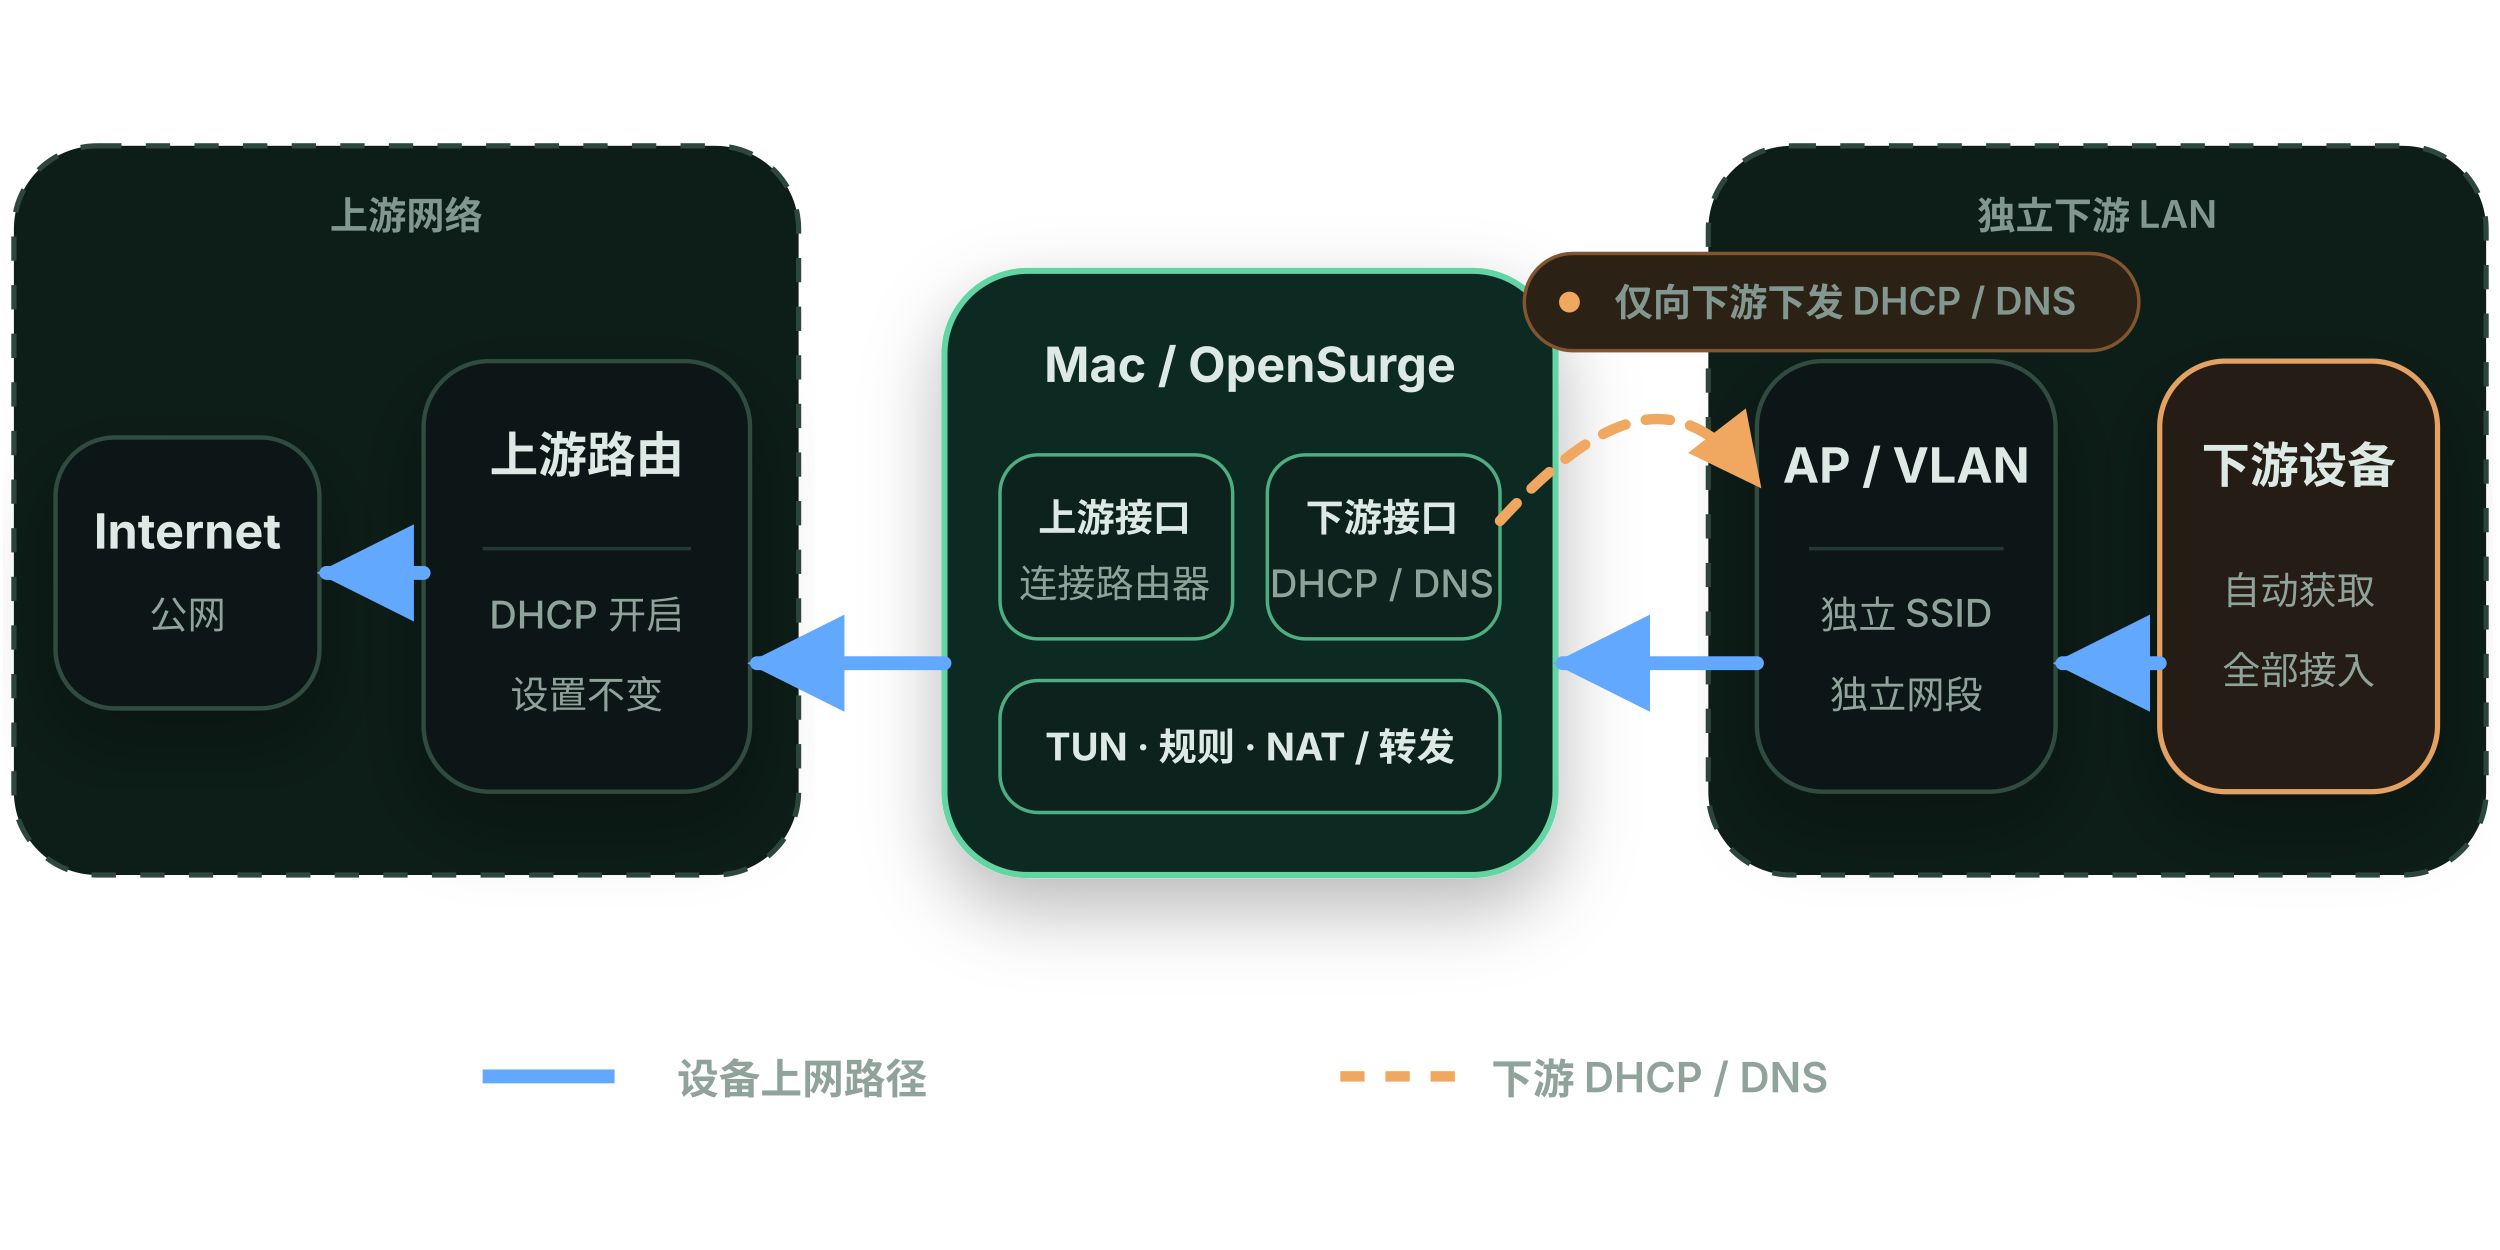
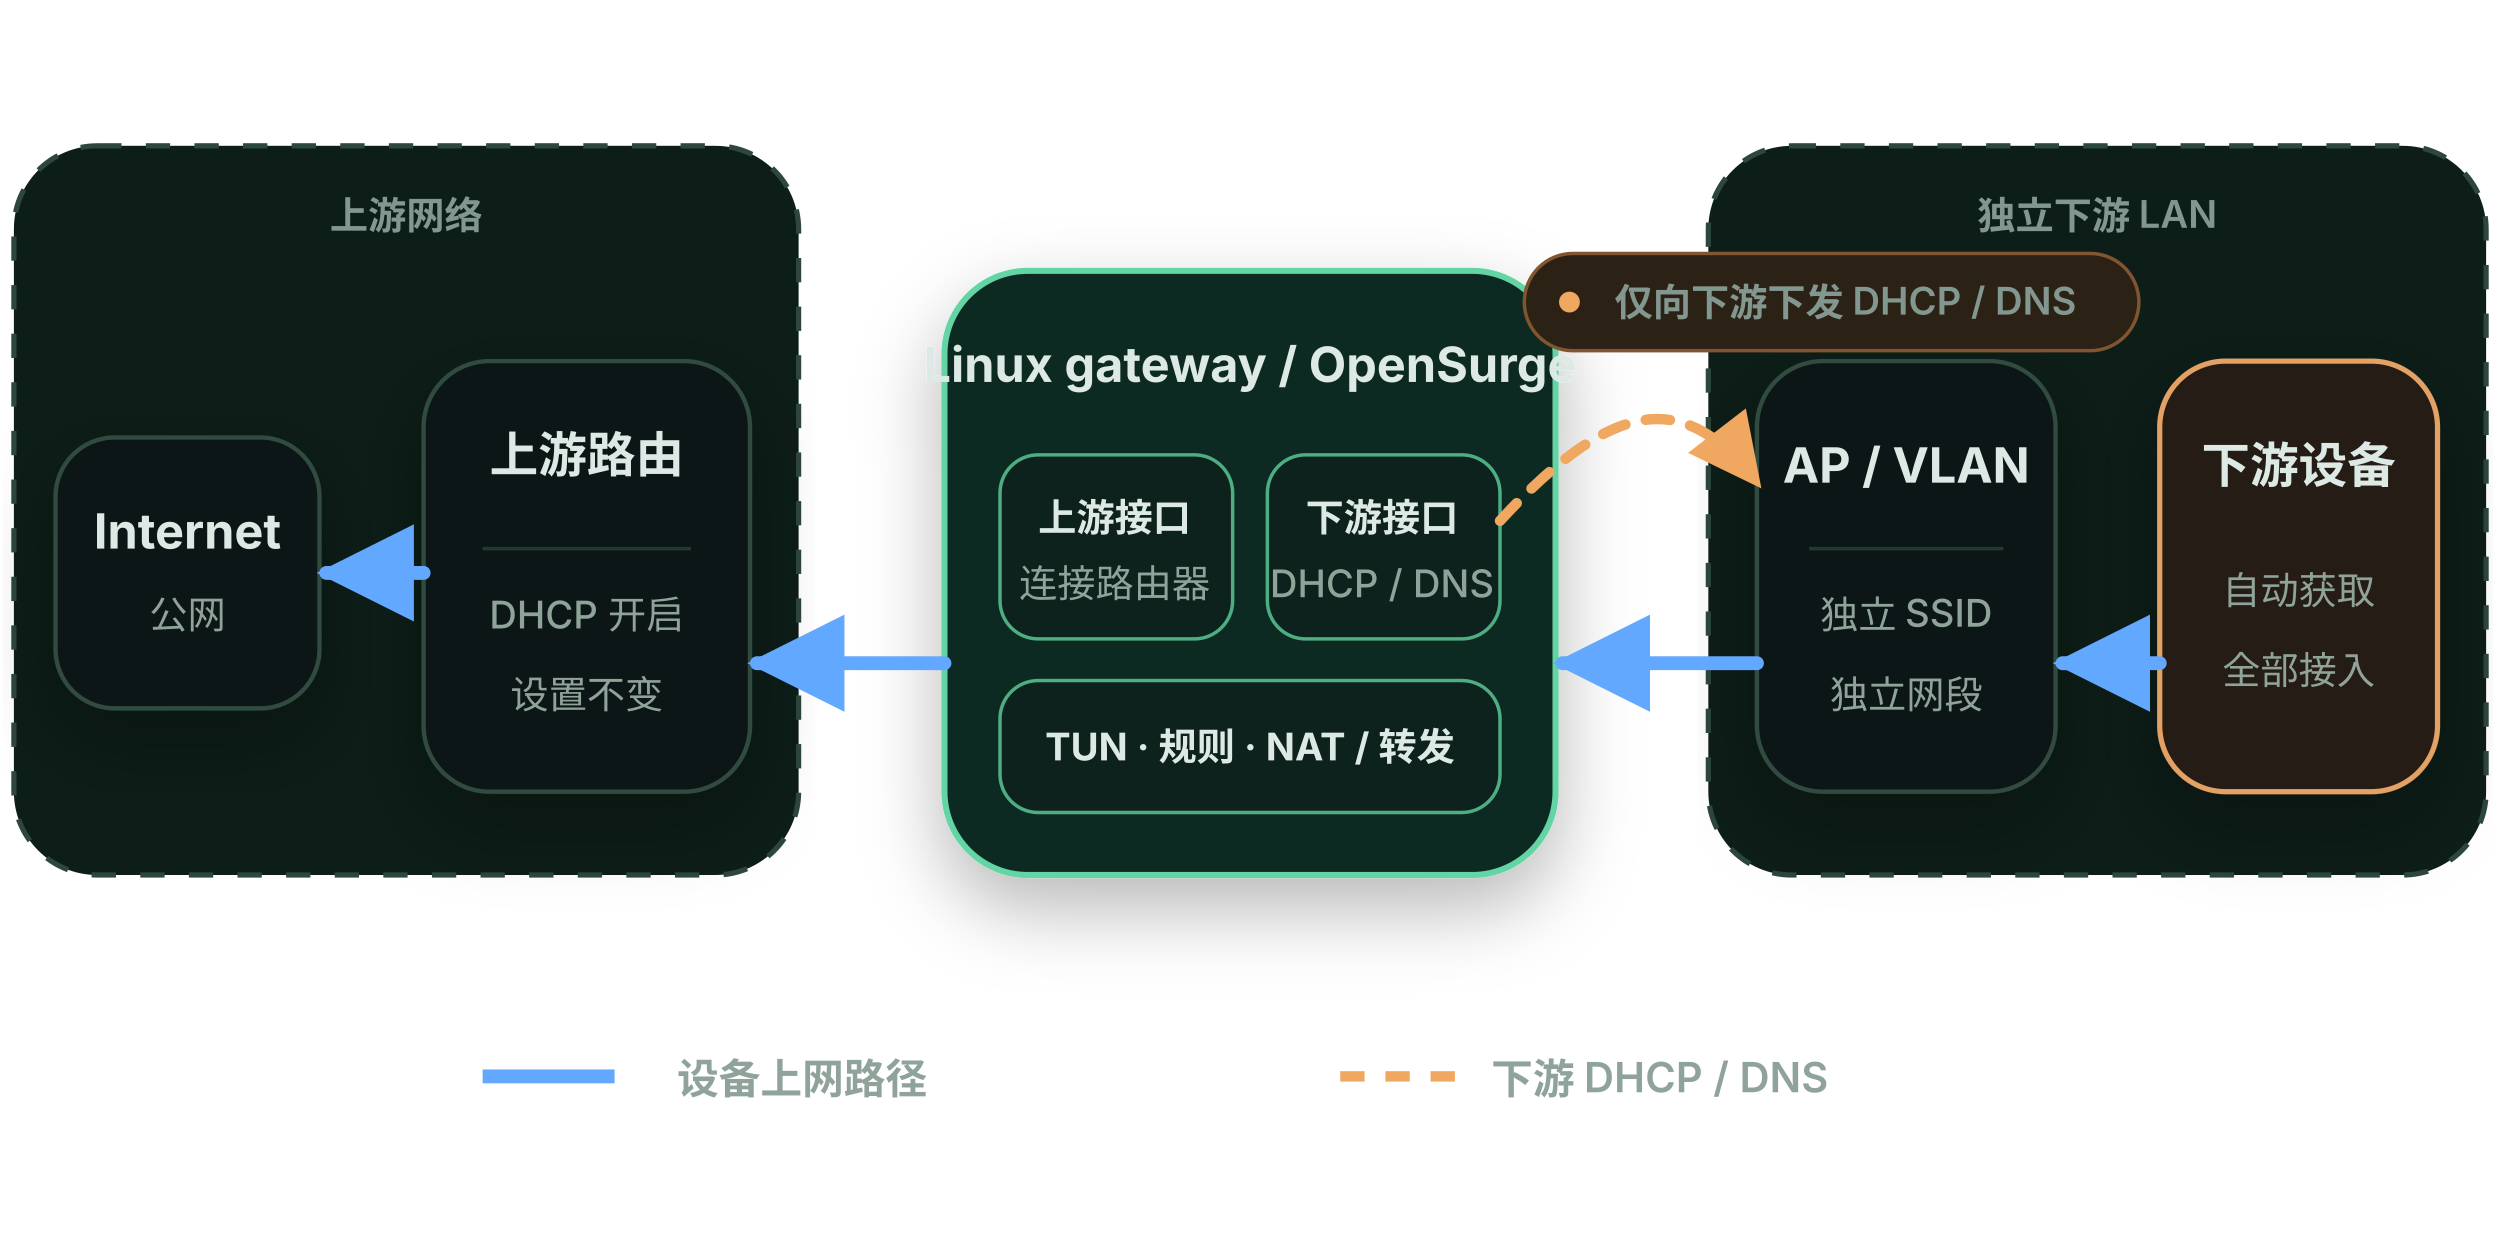
<svg xmlns="http://www.w3.org/2000/svg" viewBox="0 0 720 360">
  <defs>
    <filter id="shadow" x="-20%" y="-20%" width="140%" height="150%">
      <feDropShadow dx="0" dy="9" stdDeviation="11" flood-color="#000" flood-opacity=".28" />
    </filter>
    <marker id="traffic" viewBox="0 0 10 10" refX="9" refY="5" markerWidth="7" markerHeight="7" orient="auto">
      <path d="M0 0 10 5 0 10Z" fill="#63a8ff" />
    </marker>
    <marker id="service" viewBox="0 0 10 10" refX="9" refY="5" markerWidth="7" markerHeight="7" orient="auto">
      <path d="M0 0 10 5 0 10Z" fill="#f0a75f" />
    </marker>
    <style>
      text{font-family:-apple-system,BlinkMacSystemFont,"Segoe UI","PingFang SC",sans-serif;text-anchor:middle;fill:#dce9e4}
      .title{font-size:14px;font-weight:700}.small{font-size:11px;font-weight:500;fill:#8fa39b}.micro{font-size:11px;font-weight:600;fill:#82978f}.module{font-size:11px;font-weight:650}.legend{font-size:12px;font-weight:600;fill:#8fa39b}
    </style>
  </defs>
  <rect x="4" y="42" width="226" height="210" rx="24" fill="#0d1d18" stroke="#2d473d" stroke-width="1.5" stroke-dasharray="7 7" />
  <text class="micro" x="117" y="66">上游网络</text>
  <rect x="492" y="42" width="224" height="210" rx="24" fill="#0d1d18" stroke="#2d473d" stroke-width="1.5" stroke-dasharray="7 7" />
  <text class="micro" x="604" y="66">独立下游 LAN</text>
  <g filter="url(#shadow)">
    <rect x="16" y="126" width="76" height="78" rx="17" fill="#0a1713" stroke="#304b40" stroke-width="1.25" />
    <text class="title" x="54" y="158">Internet</text>
    <text class="small" x="54" y="181">公网</text>
  </g>
  <g filter="url(#shadow)">
    <rect x="122" y="104" width="94" height="124" rx="19" fill="#0a1713" stroke="#304b40" stroke-width="1.25" />
    <text class="title" x="169" y="136">上游路由</text>
    <path d="M139 158h60" stroke="#223930" />
    <text class="small" x="169" y="181">DHCP 开启</text>
    <text class="small" x="169" y="204">设置不变</text>
  </g>
  <g filter="url(#shadow)">
    <rect x="272" y="78" width="176" height="174" rx="24" fill="#102a21" stroke="#63d5a4" stroke-width="1.75" />
-     <text class="title" x="360" y="110">Mac / OpenSurge</text>
+     <text class="title" x="360" y="110">Linux gateway / OpenSurge</text>
    <rect x="288" y="131" width="67" height="53" rx="11" fill="#0d201a" stroke="#4dad83" stroke-width="1" />
    <text class="module" x="321" y="153">上游接口</text>
    <text class="small" x="321" y="172">连接路由器</text>
    <rect x="365" y="131" width="67" height="53" rx="11" fill="#0d201a" stroke="#4dad83" stroke-width="1" />
    <text class="module" x="398" y="153">下游接口</text>
    <text class="small" x="398" y="172">DHCP / DNS</text>
    <rect x="288" y="196" width="144" height="38" rx="11" fill="#0d201a" stroke="#4dad83" stroke-width="1" />
    <text class="module" x="360" y="219">TUN · 规则 · NAT / 转发</text>
  </g>
  <g filter="url(#shadow)">
    <rect x="506" y="104" width="86" height="124" rx="19" fill="#0a1713" stroke="#304b40" stroke-width="1.25" />
    <text class="title" x="549" y="139">AP / VLAN</text>
    <path d="M521 158h56" stroke="#223930" />
    <text class="small" x="549" y="181">独立 SSID</text>
    <text class="small" x="549" y="204">独立网段</text>
  </g>
  <g filter="url(#shadow)">
    <rect x="622" y="104" width="80" height="124" rx="19" fill="#251b12" stroke="#e3a163" stroke-width="1.5" />
    <text class="title" x="662" y="139">下游设备</text>
    <text class="small" x="662" y="174">自动获取</text>
    <text class="small" x="662" y="197">全部接入</text>
  </g>
  <path d="M622 191H594" fill="none" stroke="#63a8ff" stroke-width="4" stroke-linecap="round" marker-end="url(#traffic)" />
  <path d="M506 191H450" fill="none" stroke="#63a8ff" stroke-width="4" stroke-linecap="round" marker-end="url(#traffic)" />
  <path d="M272 191H218" fill="none" stroke="#63a8ff" stroke-width="4" stroke-linecap="round" marker-end="url(#traffic)" />
  <path d="M122 165H94" fill="none" stroke="#63a8ff" stroke-width="4" stroke-linecap="round" marker-end="url(#traffic)" />
  <path d="M432 150C466 113 486 113 506 139" fill="none" stroke="#f0a75f" stroke-width="3" stroke-dasharray="7 6" stroke-linecap="round" marker-end="url(#service)" />
  <g>
    <rect x="439" y="73" width="177" height="28" rx="14" fill="#2c2115" stroke="#80552f" />
    <circle cx="452" cy="87" r="3" fill="#f0a75f" />
    <text class="micro" x="465" y="91" style="text-anchor:start">仅向下游下发 DHCP / DNS</text>
  </g>
  <g transform="translate(139 310)">
    <path d="M0 0h38" stroke="#63a8ff" stroke-width="4" />
    <text class="legend" x="92" y="5">设备上网路径</text>
  </g>
  <g transform="translate(386 310)">
    <path d="M0 0h38" stroke="#f0a75f" stroke-width="3" stroke-dasharray="7 6" />
    <text class="legend" x="92" y="5">下游 DHCP / DNS</text>
  </g>
</svg>
